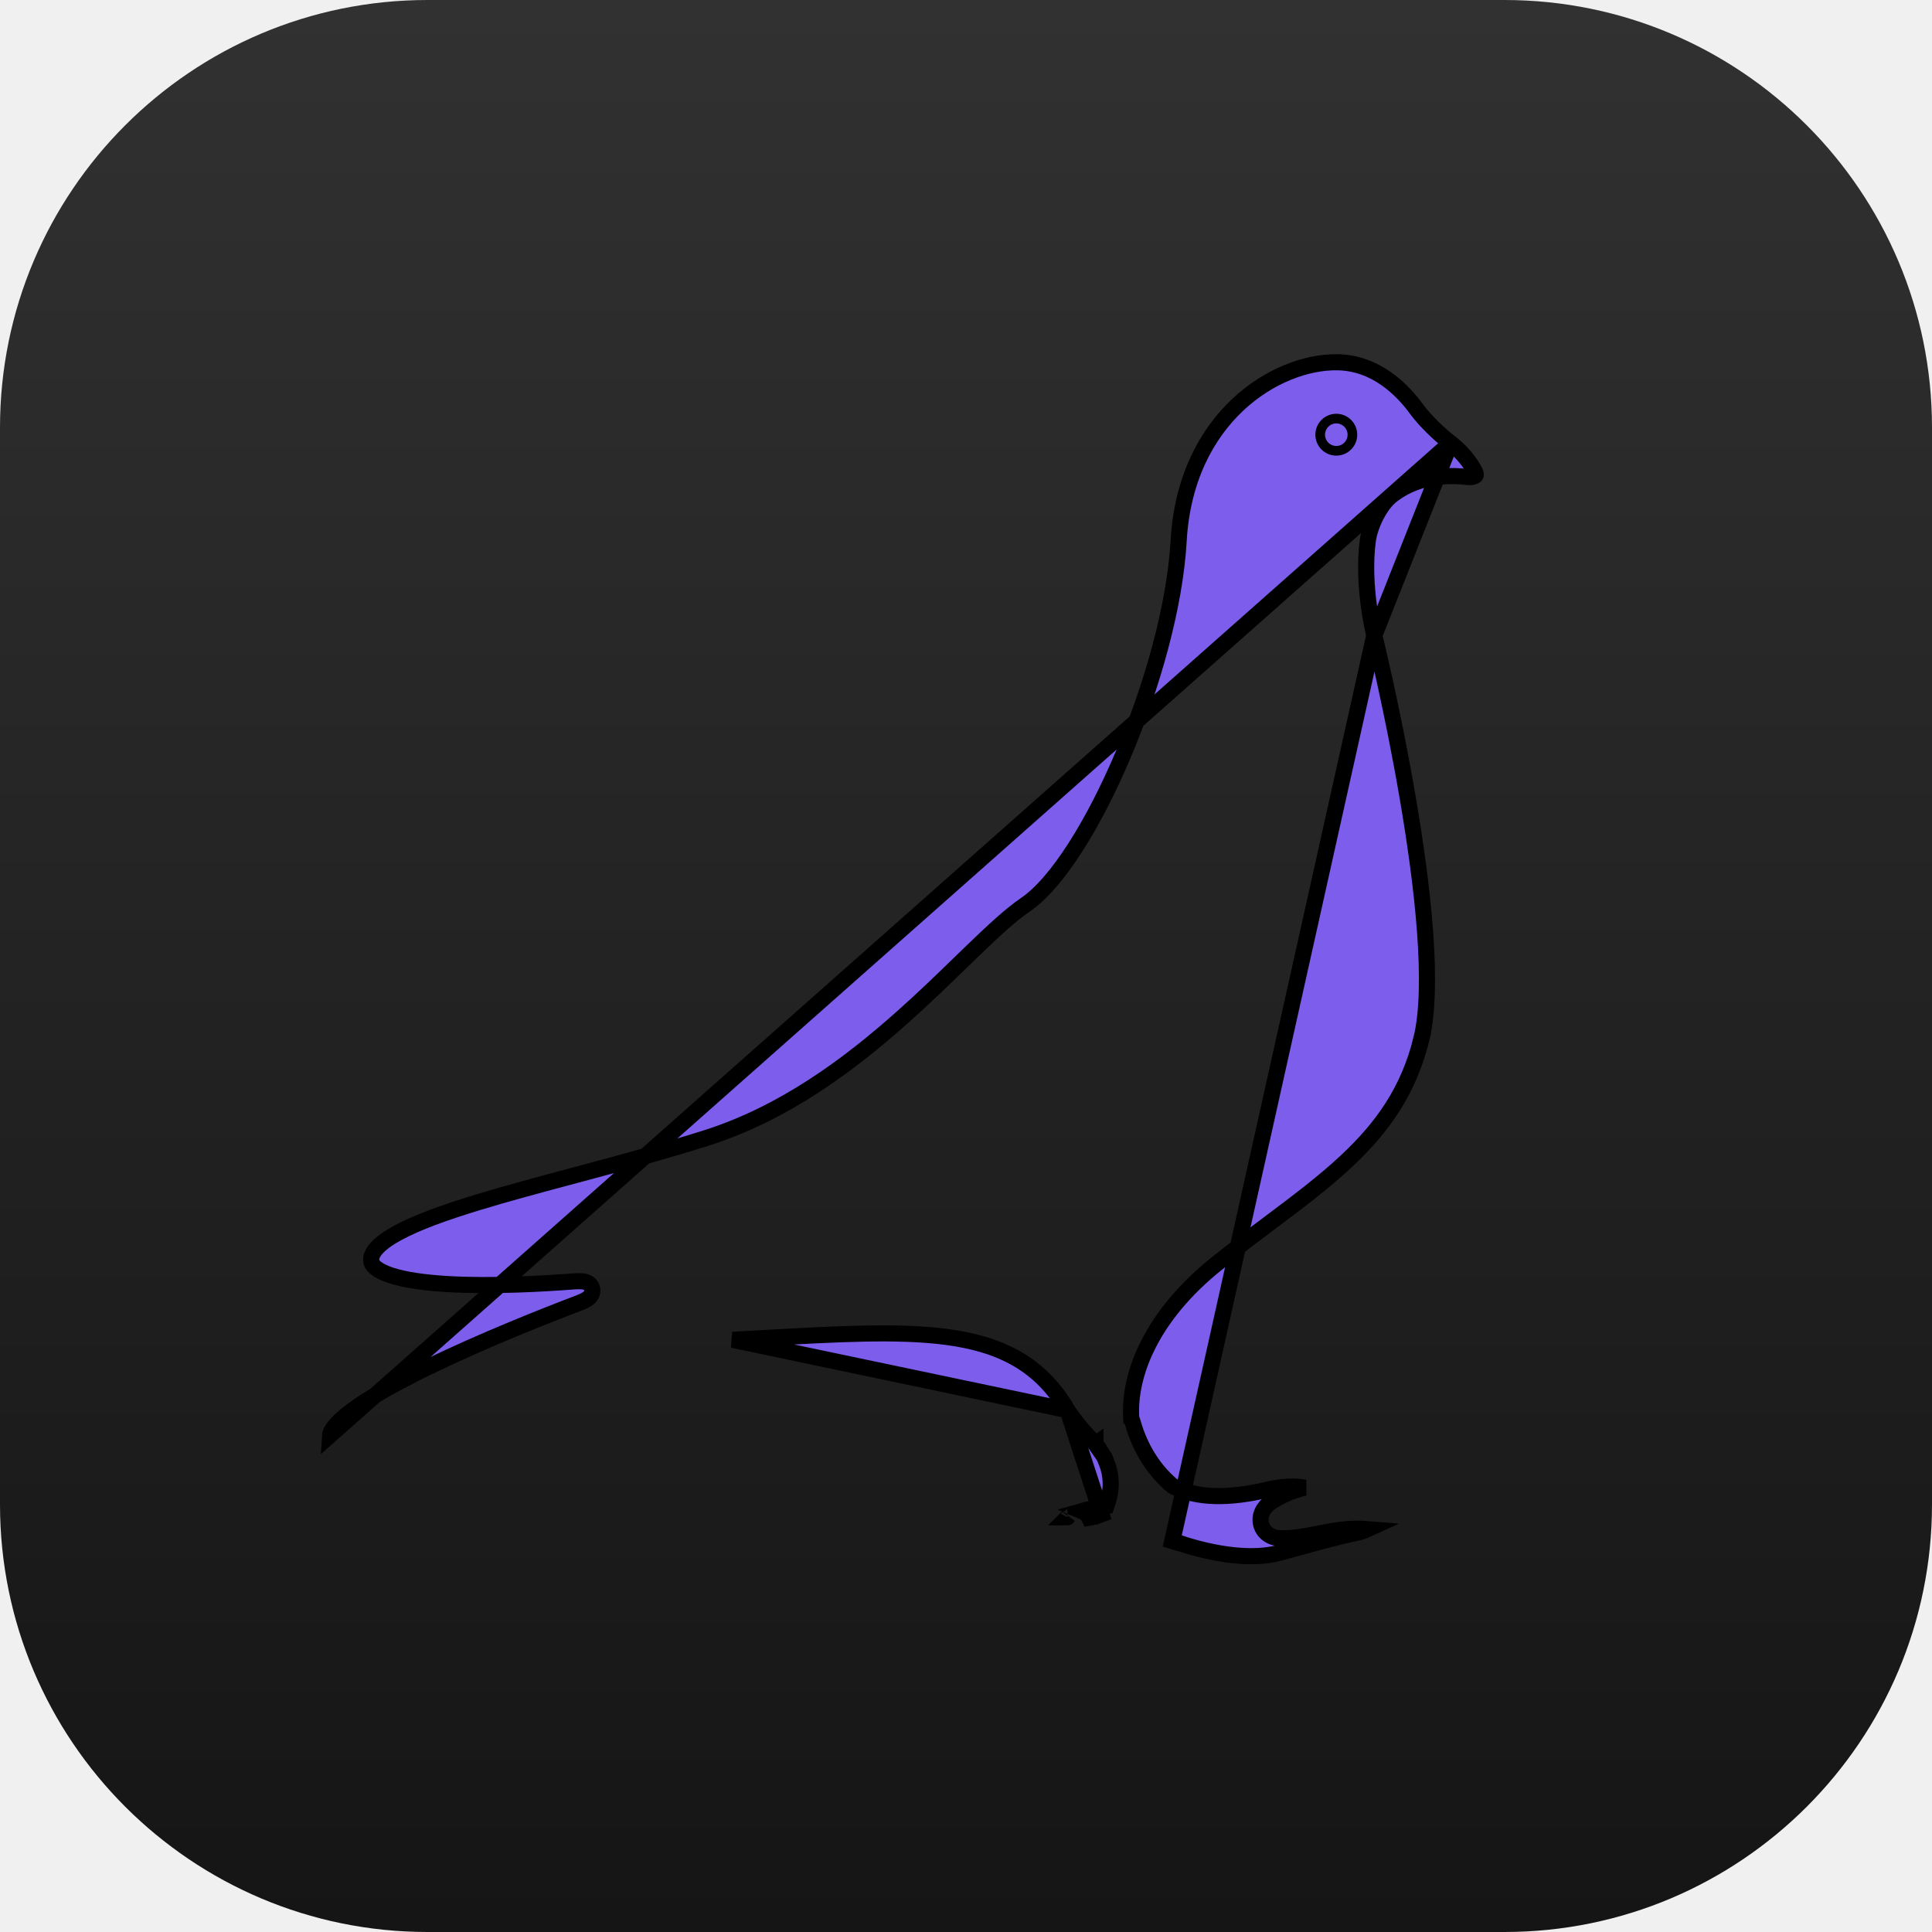
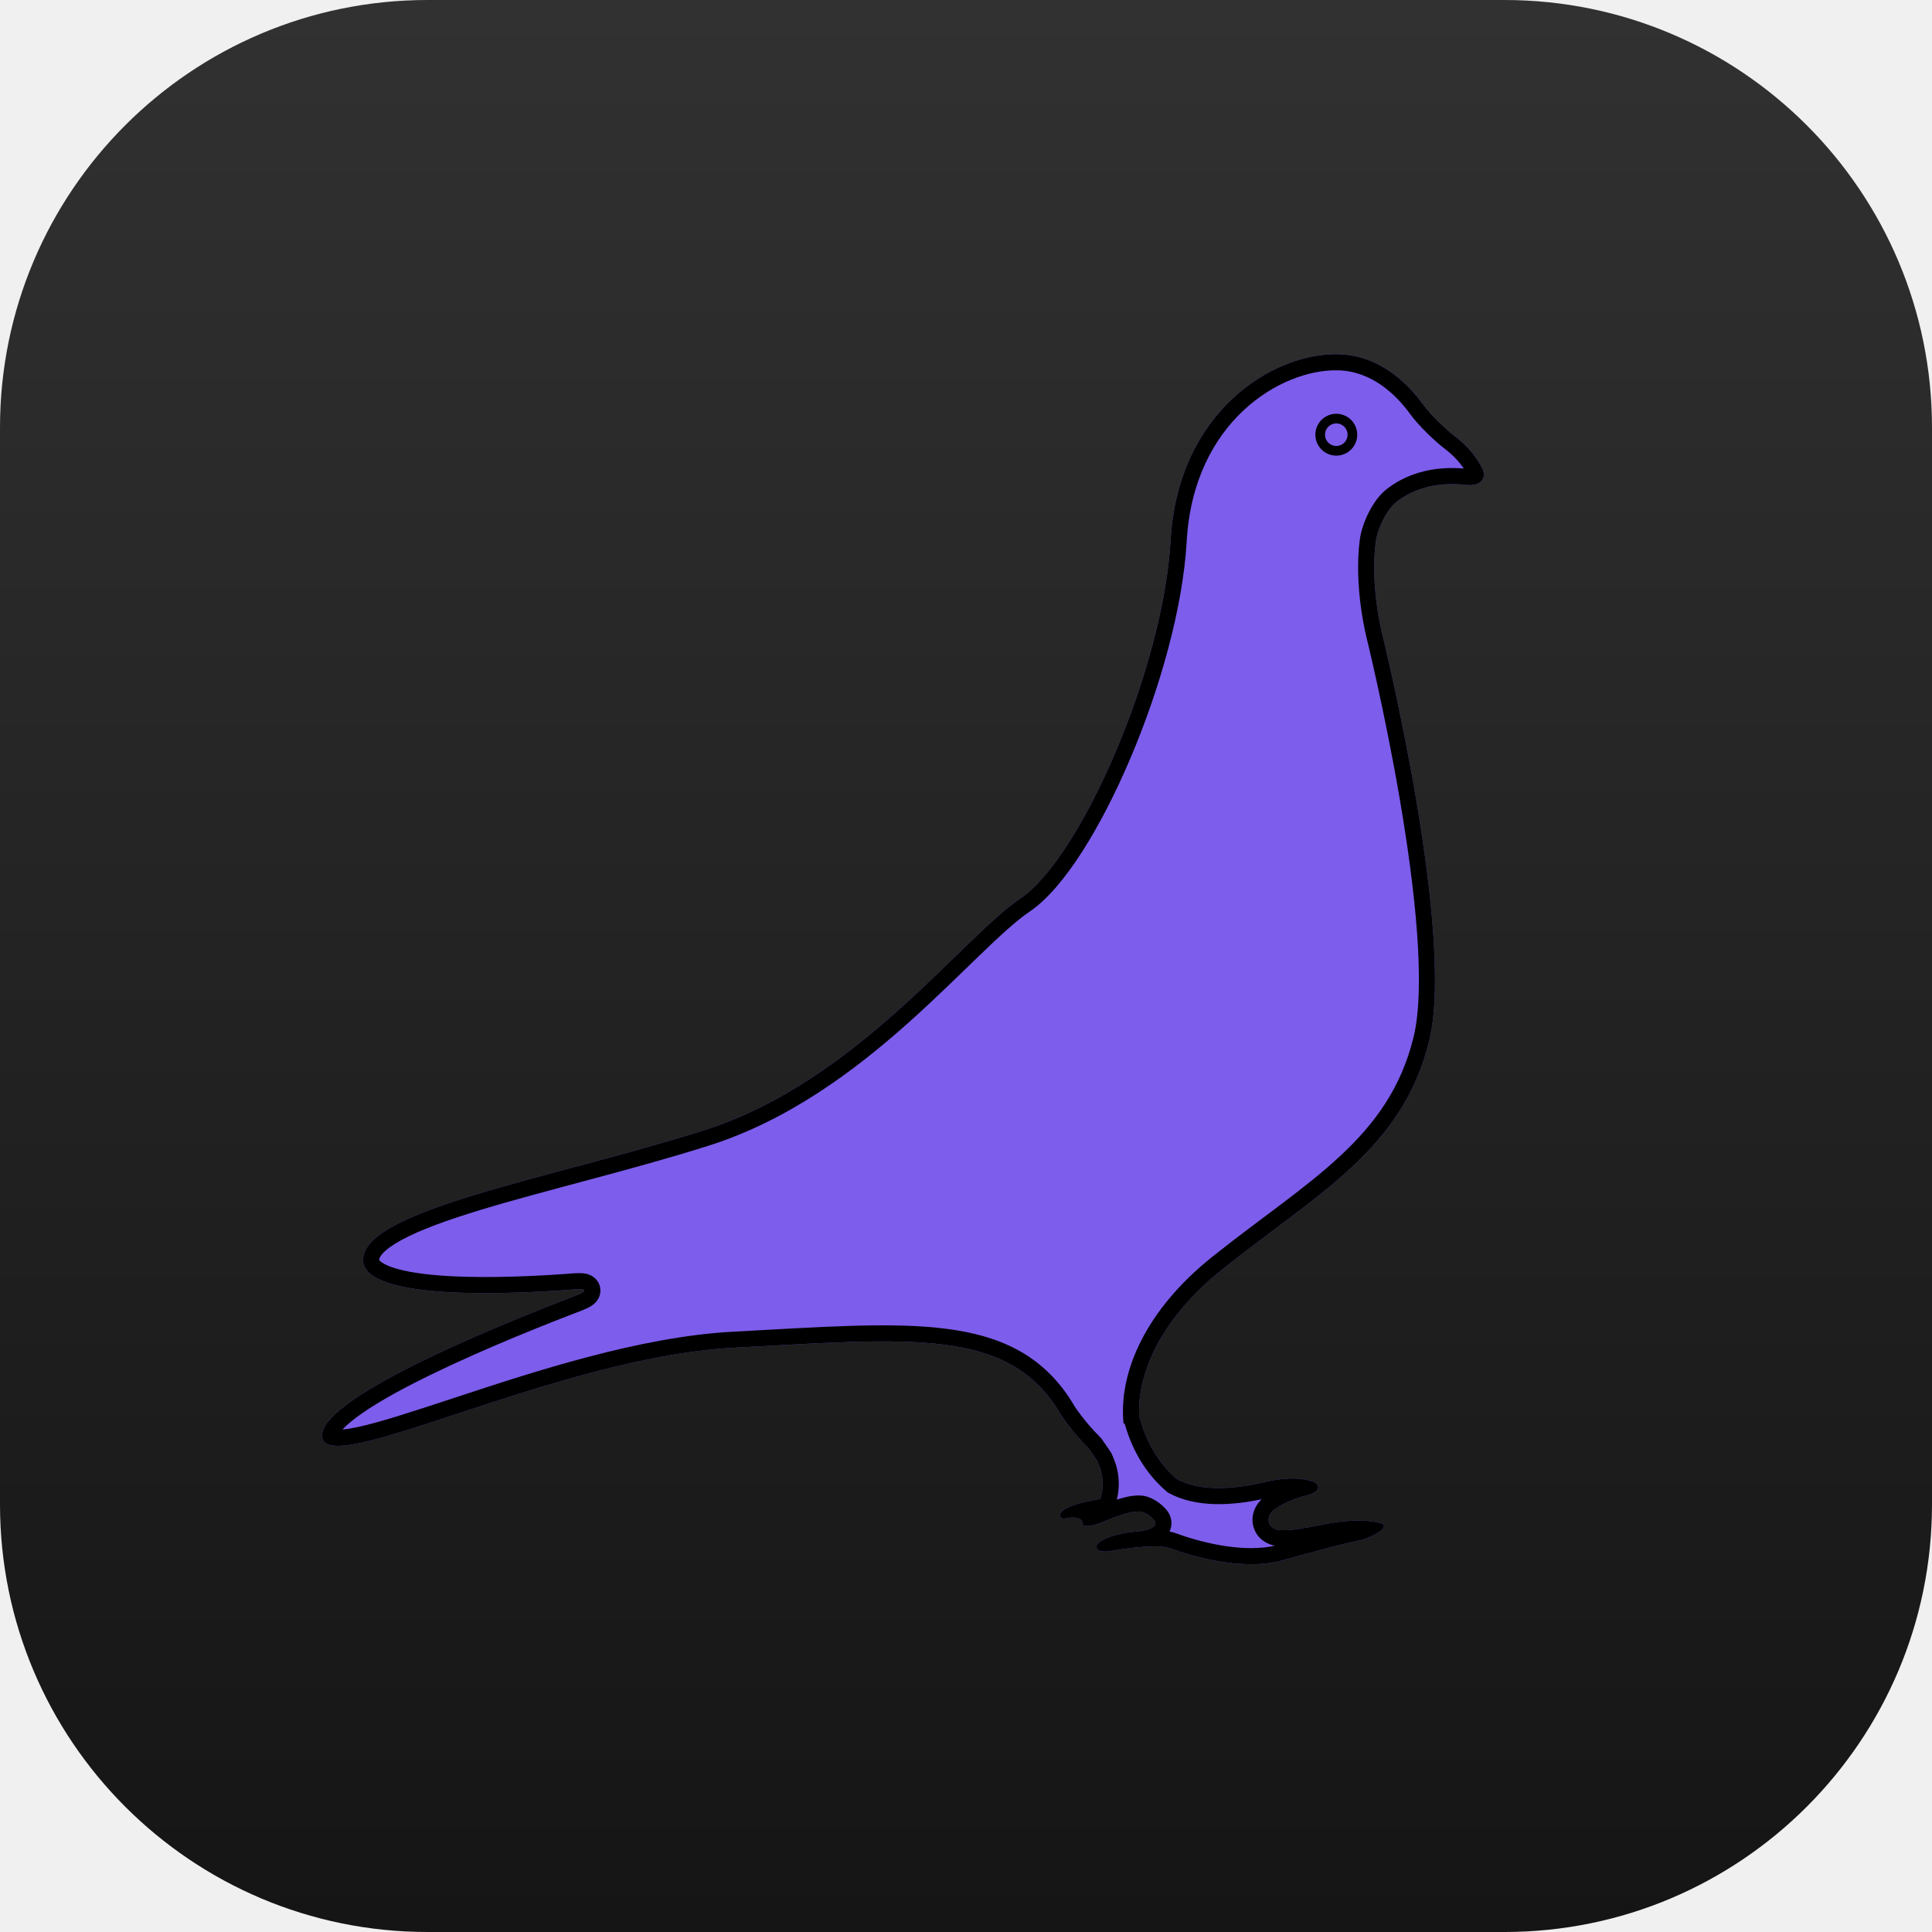
<svg xmlns="http://www.w3.org/2000/svg" width="60" height="60" viewBox="0 0 60 60" fill="none">
-   <g id="Pigeon ICON">
-     <rect width="60" height="60" rx="13.28" fill="url(#paint0_linear_128_106)" />
-     <g id="Group">
-       <path id="Vector" d="M45.047 13.76L45.047 13.759C44.712 13.503 44.245 13.054 43.989 12.702C43.539 12.085 42.718 11.267 41.531 11.25L41.531 11.25C39.64 11.222 36.822 12.948 36.604 16.796L36.604 16.796C36.489 18.824 35.784 21.312 34.876 23.45C34.422 24.52 33.913 25.509 33.397 26.314C32.885 27.113 32.352 27.753 31.84 28.101L31.84 28.101C31.391 28.406 30.853 28.906 30.209 29.527C30.092 29.64 29.971 29.757 29.847 29.877C29.299 30.41 28.688 31.003 28.017 31.599C26.375 33.063 24.354 34.573 21.939 35.34L21.939 35.34C20.751 35.717 19.488 36.061 18.268 36.388C18.136 36.423 18.004 36.459 17.873 36.494C16.793 36.783 15.757 37.06 14.841 37.339C13.811 37.653 12.95 37.963 12.354 38.287C12.056 38.449 11.839 38.606 11.701 38.758C11.566 38.906 11.522 39.032 11.527 39.142C11.53 39.214 11.564 39.289 11.661 39.37C11.764 39.456 11.924 39.538 12.146 39.61C12.589 39.754 13.208 39.838 13.903 39.878C15.287 39.959 16.896 39.866 17.811 39.795C17.917 39.787 18.011 39.785 18.086 39.792C18.121 39.796 18.168 39.803 18.214 39.822C18.25 39.836 18.359 39.887 18.389 40.02C18.419 40.153 18.343 40.246 18.317 40.274C18.283 40.311 18.244 40.337 18.213 40.356C18.149 40.395 18.063 40.434 17.963 40.472L17.963 40.472C16.955 40.855 15.01 41.623 13.312 42.448C12.462 42.861 11.683 43.284 11.115 43.676C10.831 43.873 10.608 44.056 10.458 44.22C10.302 44.39 10.254 44.507 10.25 44.573L45.047 13.76ZM45.047 13.76C45.426 14.05 45.658 14.368 45.798 14.633L45.799 14.634C45.83 14.693 45.833 14.729 45.832 14.744C45.832 14.756 45.828 14.762 45.822 14.768C45.804 14.787 45.73 14.831 45.573 14.813L45.573 14.813C44.453 14.683 43.694 15.022 43.233 15.375C43.029 15.53 42.858 15.778 42.732 16.024C42.605 16.273 42.511 16.55 42.479 16.786C42.384 17.5 42.435 18.238 42.508 18.79C42.545 19.068 42.587 19.302 42.621 19.467C42.638 19.549 42.652 19.615 42.663 19.66C42.668 19.683 42.672 19.7 42.675 19.712L42.678 19.727L42.679 19.73L42.679 19.73L42.679 19.731L42.679 19.732L42.68 19.732L42.68 19.732L42.68 19.732M45.047 13.76L42.68 19.732M33.152 43.793L33.153 43.794L33.162 43.809C33.171 43.822 33.184 43.842 33.202 43.869C33.238 43.921 33.292 43.998 33.363 44.092C33.506 44.281 33.718 44.539 33.992 44.813L34.007 44.829L34.02 44.846L33.815 44.99L34.02 44.846L34.02 44.847L34.02 44.847L34.02 44.847L34.022 44.85L34.03 44.861L34.057 44.9C34.08 44.932 34.11 44.976 34.141 45.021C34.199 45.103 34.274 45.213 34.294 45.249L34.303 45.263L34.309 45.279L34.366 45.419C34.522 45.804 34.536 46.233 34.407 46.629L34.359 46.773L34.209 46.797C33.998 46.832 33.789 46.873 33.596 46.928C33.684 46.965 33.779 47.032 33.828 47.137C33.911 47.124 34.033 47.088 34.181 47.025C34.182 47.025 34.182 47.025 34.182 47.025L34.279 47.256L33.152 43.793ZM33.152 43.793C32.313 42.359 31.079 41.739 29.376 41.517C27.887 41.322 26.005 41.427 23.675 41.558C23.375 41.575 23.067 41.592 22.751 41.609C22.751 41.609 22.751 41.609 22.751 41.609L33.152 43.793ZM42.68 19.732L42.681 19.737L42.686 19.756L42.704 19.834C42.721 19.902 42.745 20.003 42.775 20.133C42.836 20.392 42.922 20.766 43.023 21.226C43.224 22.145 43.484 23.406 43.717 24.771C43.951 26.138 44.159 27.605 44.257 28.938C44.355 30.278 44.34 31.458 44.143 32.262L44.386 32.322L44.143 32.262C43.745 33.892 42.914 35.034 41.808 36.067C41.101 36.728 40.297 37.331 39.422 37.987C38.908 38.373 38.369 38.777 37.811 39.222L37.811 39.222C35.761 40.857 35.06 42.668 35.129 44.003L35.133 44.087L35.161 44.12C35.168 44.14 35.176 44.166 35.185 44.2C35.396 44.937 35.795 45.617 36.387 46.124L36.408 46.142L36.432 46.155C37.171 46.549 38.194 46.54 39.339 46.268L39.34 46.268C39.872 46.142 40.253 46.148 40.519 46.201C40.083 46.302 39.734 46.476 39.471 46.649C39.232 46.805 39.105 47.063 39.161 47.319C39.219 47.584 39.453 47.757 39.748 47.77L39.748 47.77C40.126 47.787 40.515 47.71 40.895 47.636C40.922 47.63 40.948 47.625 40.975 47.62C41.39 47.539 41.813 47.462 42.278 47.476L42.278 47.476C42.354 47.478 42.421 47.481 42.481 47.486C42.37 47.537 42.249 47.58 42.149 47.6L42.149 47.6C41.609 47.709 40.924 47.898 40.232 48.088C40.069 48.133 39.905 48.178 39.742 48.222L39.742 48.222C39.173 48.377 38.501 48.346 37.883 48.24C37.269 48.136 36.731 47.963 36.442 47.854C36.442 47.854 36.442 47.854 36.441 47.854L36.354 48.088L42.68 19.732ZM33.152 47.122C33.152 47.122 33.153 47.121 33.154 47.12C33.153 47.122 33.152 47.122 33.152 47.122Z" fill="#7D5DEC" stroke="black" stroke-width="0.5" />
-     </g>
-     <circle id="Ellipse 21" cx="41.5" cy="13.5" r="0.5" stroke="black" stroke-width="0.3" />
-   </g>
+   <rect width="60" height="60" rx="13.28" fill="url(#paint0_linear_128_106)" />
+   <mask id="path-2-inside-1_128_106" fill="white">
+     <path d="M45.199 13.561C44.878 13.315 44.429 12.882 44.191 12.555C43.727 11.918 42.841 11.019 41.535 11C39.507 10.97 36.579 12.803 36.354 16.782C36.129 20.762 33.577 26.617 31.699 27.894C29.822 29.169 26.594 33.6 21.864 35.101C17.134 36.602 11.203 37.578 11.277 39.154C11.337 40.421 15.996 40.186 17.83 40.045C18.234 40.013 18.252 40.093 17.874 40.238C15.854 41.007 10.063 43.321 10.001 44.561C9.926 46.062 17.209 42.158 22.765 41.858C28.321 41.558 31.361 41.22 32.938 43.922C32.938 43.922 33.248 44.422 33.815 44.99C33.815 44.99 34.05 45.325 34.077 45.373L34.134 45.513C34.268 45.844 34.28 46.211 34.169 46.551C33.834 46.606 33.48 46.68 33.188 46.806C32.815 46.967 32.856 47.213 33.125 47.15C33.395 47.089 33.614 47.156 33.614 47.3C33.614 47.446 33.906 47.413 34.279 47.256C34.722 47.068 35.265 46.88 35.49 46.962C35.637 47.015 35.75 47.107 35.836 47.203C35.992 47.376 35.725 47.53 35.321 47.56C34.981 47.586 34.581 47.655 34.253 47.821C33.893 48.005 34.047 48.243 34.445 48.174C35.09 48.066 35.987 47.95 36.354 48.088C36.954 48.313 38.569 48.801 39.808 48.464C40.665 48.23 41.541 47.978 42.198 47.845C42.595 47.765 43.215 47.414 42.892 47.306C42.768 47.264 42.575 47.234 42.285 47.226C41.294 47.197 40.495 47.553 39.76 47.52C39.355 47.502 39.269 47.079 39.608 46.858C39.852 46.697 40.176 46.536 40.583 46.443C40.977 46.353 41.087 46.093 40.696 45.986C40.381 45.899 39.925 45.872 39.282 46.025C38.155 46.292 37.208 46.285 36.55 45.934C36 45.463 35.625 44.827 35.426 44.131C35.403 44.051 35.386 43.998 35.379 43.99C35.315 42.753 35.964 41.015 37.967 39.417C40.933 37.052 43.56 35.7 44.386 32.322C45.212 28.944 42.922 19.671 42.922 19.671C42.922 19.671 42.544 18.186 42.727 16.819C42.781 16.418 43.063 15.818 43.384 15.574C43.798 15.257 44.493 14.94 45.544 15.061C45.947 15.108 46.21 14.872 46.019 14.516C45.864 14.223 45.61 13.875 45.199 13.561Z" />
+   </mask>
+   <path d="M45.199 13.561C44.878 13.315 44.429 12.882 44.191 12.555C43.727 11.918 42.841 11.019 41.535 11C39.507 10.97 36.579 12.803 36.354 16.782C36.129 20.762 33.577 26.617 31.699 27.894C29.822 29.169 26.594 33.6 21.864 35.101C17.134 36.602 11.203 37.578 11.277 39.154C11.337 40.421 15.996 40.186 17.83 40.045C18.234 40.013 18.252 40.093 17.874 40.238C15.854 41.007 10.063 43.321 10.001 44.561C9.926 46.062 17.209 42.158 22.765 41.858C28.321 41.558 31.361 41.22 32.938 43.922C32.938 43.922 33.248 44.422 33.815 44.99C33.815 44.99 34.05 45.325 34.077 45.373L34.134 45.513C34.268 45.844 34.28 46.211 34.169 46.551C33.834 46.606 33.48 46.68 33.188 46.806C32.815 46.967 32.856 47.213 33.125 47.15C33.395 47.089 33.614 47.156 33.614 47.3C33.614 47.446 33.906 47.413 34.279 47.256C34.722 47.068 35.265 46.88 35.49 46.962C35.637 47.015 35.75 47.107 35.836 47.203C35.992 47.376 35.725 47.53 35.321 47.56C34.981 47.586 34.581 47.655 34.253 47.821C33.893 48.005 34.047 48.243 34.445 48.174C35.09 48.066 35.987 47.95 36.354 48.088C36.954 48.313 38.569 48.801 39.808 48.464C40.665 48.23 41.541 47.978 42.198 47.845C42.595 47.765 43.215 47.414 42.892 47.306C42.768 47.264 42.575 47.234 42.285 47.226C41.294 47.197 40.495 47.553 39.76 47.52C39.355 47.502 39.269 47.079 39.608 46.858C39.852 46.697 40.176 46.536 40.583 46.443C40.977 46.353 41.087 46.093 40.696 45.986C40.381 45.899 39.925 45.872 39.282 46.025C38.155 46.292 37.208 46.285 36.55 45.934C36 45.463 35.625 44.827 35.426 44.131C35.403 44.051 35.386 43.998 35.379 43.99C35.315 42.753 35.964 41.015 37.967 39.417C40.933 37.052 43.56 35.7 44.386 32.322C45.212 28.944 42.922 19.671 42.922 19.671C42.922 19.671 42.544 18.186 42.727 16.819C42.781 16.418 43.063 15.818 43.384 15.574C43.798 15.257 44.493 14.94 45.544 15.061C45.947 15.108 46.21 14.872 46.019 14.516C45.864 14.223 45.61 13.875 45.199 13.561Z" fill="#7D5DEC" />
+   <path d="M45.199 13.561L44.895 13.958L44.895 13.958L45.199 13.561ZM44.191 12.555L44.596 12.261L44.595 12.26L44.191 12.555ZM41.535 11L41.527 11.5L41.528 11.5L41.535 11ZM36.354 16.782L36.854 16.811L36.854 16.81L36.354 16.782ZM31.699 27.894L31.98 28.308L31.98 28.308L31.699 27.894ZM21.864 35.101L22.015 35.578L22.015 35.578L21.864 35.101ZM11.277 39.154L11.777 39.13L11.777 39.13L11.277 39.154ZM17.83 40.045L17.869 40.543L17.869 40.543L17.83 40.045ZM17.874 40.238L18.052 40.706L18.053 40.705L17.874 40.238ZM10.001 44.561L9.501 44.536L9.501 44.536L10.001 44.561ZM22.765 41.858L22.791 42.358L22.792 42.358L22.765 41.858ZM32.938 43.922L32.506 44.175L32.513 44.186L32.938 43.922ZM33.815 44.99L34.224 44.703L34.199 44.667L34.169 44.637L33.815 44.99ZM34.077 45.373L34.541 45.185L34.528 45.154L34.512 45.126L34.077 45.373ZM34.134 45.513L34.597 45.325L34.597 45.325L34.134 45.513ZM34.169 46.551L34.25 47.044L34.549 46.995L34.644 46.706L34.169 46.551ZM33.188 46.806L33.386 47.266L33.386 47.266L33.188 46.806ZM33.125 47.15L33.014 46.663L33.011 46.663L33.125 47.15ZM34.279 47.256L34.474 47.716L34.474 47.716L34.279 47.256ZM35.49 46.962L35.32 47.432L35.321 47.433L35.49 46.962ZM35.836 47.203L35.463 47.536L35.465 47.538L35.836 47.203ZM35.321 47.56L35.284 47.062L35.284 47.062L35.321 47.56ZM34.253 47.821L34.028 47.374L34.025 47.376L34.253 47.821ZM34.445 48.174L34.362 47.681L34.36 47.681L34.445 48.174ZM36.354 48.088L36.178 48.556L36.178 48.556L36.354 48.088ZM39.808 48.464L39.677 47.981L39.676 47.981L39.808 48.464ZM42.198 47.845L42.1 47.355L42.099 47.355L42.198 47.845ZM42.892 47.306L43.052 46.832L43.051 46.831L42.892 47.306ZM42.285 47.226L42.271 47.725L42.271 47.725L42.285 47.226ZM39.76 47.52L39.737 48.02L39.737 48.02L39.76 47.52ZM39.608 46.858L39.881 47.276L39.883 47.276L39.608 46.858ZM40.583 46.443L40.471 45.956L40.471 45.956L40.583 46.443ZM40.696 45.986L40.563 46.468L40.564 46.469L40.696 45.986ZM39.282 46.025L39.397 46.512L39.397 46.512L39.282 46.025ZM36.55 45.934L36.224 46.314L36.266 46.35L36.315 46.376L36.55 45.934ZM35.426 44.131L35.906 43.994L35.906 43.994L35.426 44.131ZM35.379 43.99L34.879 44.016L34.888 44.184L34.997 44.313L35.379 43.99ZM37.967 39.417L37.655 39.026L37.655 39.026L37.967 39.417ZM44.386 32.322L43.901 32.203L43.901 32.203L44.386 32.322ZM42.922 19.671L43.407 19.551L43.407 19.547L42.922 19.671ZM42.727 16.819L42.231 16.753L42.231 16.753L42.727 16.819ZM43.384 15.574L43.687 15.972L43.688 15.971L43.384 15.574ZM45.544 15.061L45.602 14.565L45.602 14.565L45.544 15.061ZM46.019 14.516L45.577 14.75L45.578 14.752L46.019 14.516ZM45.503 13.164C45.21 12.939 44.798 12.54 44.596 12.261L43.787 12.849C44.06 13.225 44.546 13.691 44.895 13.958L45.503 13.164ZM44.595 12.26C44.101 11.583 43.089 10.522 41.541 10.5L41.528 11.5C42.594 11.515 43.352 12.252 43.787 12.85L44.595 12.26ZM41.542 10.5C39.243 10.466 36.095 12.511 35.855 16.754L36.854 16.81C37.064 13.094 39.772 11.474 41.527 11.5L41.542 10.5ZM35.855 16.754C35.747 18.667 35.073 21.067 34.186 23.156C33.744 24.197 33.254 25.147 32.766 25.909C32.27 26.683 31.802 27.219 31.418 27.481L31.98 28.308C32.535 27.931 33.09 27.256 33.608 26.449C34.133 25.629 34.648 24.627 35.106 23.547C36.021 21.394 36.736 18.877 36.854 16.811L35.855 16.754ZM31.418 27.48C30.907 27.828 30.323 28.375 29.688 28.987C29.042 29.611 28.325 30.321 27.518 31.04C25.905 32.477 23.978 33.906 21.712 34.625L22.015 35.578C24.48 34.795 26.532 33.258 28.184 31.786C29.01 31.05 29.748 30.32 30.383 29.707C31.029 29.083 31.552 28.598 31.98 28.308L31.418 27.48ZM21.712 34.625C20.542 34.996 19.294 35.336 18.074 35.663C16.858 35.989 15.665 36.304 14.623 36.621C13.586 36.937 12.663 37.266 11.996 37.628C11.663 37.809 11.365 38.014 11.147 38.253C10.925 38.496 10.76 38.808 10.778 39.178L11.777 39.13C11.775 39.107 11.78 39.043 11.886 38.926C11.997 38.804 12.187 38.662 12.473 38.507C13.045 38.196 13.886 37.891 14.914 37.578C15.937 37.267 17.109 36.958 18.333 36.629C19.553 36.302 20.82 35.957 22.015 35.578L21.712 34.625ZM10.778 39.178C10.793 39.509 10.965 39.765 11.18 39.945C11.386 40.118 11.647 40.237 11.914 40.323C12.45 40.497 13.146 40.585 13.859 40.627C15.296 40.711 16.947 40.614 17.869 40.543L17.791 39.546C16.88 39.617 15.284 39.708 13.918 39.629C13.229 39.588 12.635 39.506 12.223 39.372C12.016 39.305 11.89 39.236 11.822 39.179C11.791 39.153 11.78 39.136 11.777 39.131C11.776 39.129 11.776 39.128 11.776 39.13C11.777 39.131 11.777 39.132 11.777 39.13L10.778 39.178ZM17.869 40.543C17.912 40.54 17.945 40.538 17.971 40.538C17.983 40.538 17.993 40.538 18 40.538C18.007 40.538 18.01 40.539 18.01 40.539C18.01 40.539 18.009 40.539 18.006 40.538C18.003 40.538 17.999 40.537 17.994 40.536C17.984 40.534 17.962 40.529 17.934 40.518C17.906 40.506 17.712 40.426 17.658 40.186C17.603 39.946 17.744 39.789 17.764 39.767C17.785 39.744 17.802 39.73 17.81 39.724C17.815 39.721 17.818 39.719 17.82 39.717C17.823 39.716 17.824 39.715 17.824 39.715C17.824 39.715 17.821 39.716 17.815 39.72C17.809 39.723 17.8 39.727 17.789 39.732C17.766 39.743 17.735 39.756 17.695 39.771L18.053 40.705C18.157 40.665 18.259 40.62 18.343 40.57C18.381 40.546 18.444 40.505 18.501 40.443C18.543 40.398 18.691 40.221 18.633 39.964C18.574 39.708 18.364 39.613 18.308 39.59C18.23 39.559 18.156 39.548 18.111 39.544C18.014 39.534 17.902 39.538 17.791 39.546L17.869 40.543ZM17.696 39.771C16.682 40.157 14.713 40.934 12.985 41.773C12.123 42.192 11.303 42.634 10.689 43.059C10.383 43.271 10.11 43.49 9.906 43.713C9.714 43.921 9.518 44.203 9.501 44.536L10.5 44.586C10.499 44.609 10.497 44.547 10.642 44.389C10.775 44.244 10.98 44.074 11.257 43.882C11.809 43.5 12.575 43.084 13.422 42.673C15.11 41.853 17.046 41.088 18.052 40.706L17.696 39.771ZM9.501 44.536C9.491 44.734 9.543 44.95 9.706 45.124C9.858 45.285 10.052 45.352 10.211 45.38C10.517 45.435 10.9 45.384 11.285 45.303C12.078 45.137 13.188 44.768 14.428 44.36C16.949 43.529 20.093 42.503 22.791 42.358L22.738 41.359C19.881 41.513 16.605 42.589 14.114 43.41C12.848 43.827 11.804 44.172 11.079 44.325C10.705 44.404 10.488 44.414 10.388 44.396C10.344 44.388 10.384 44.385 10.435 44.439C10.497 44.505 10.501 44.575 10.5 44.586L9.501 44.536ZM22.792 42.358C25.6 42.206 27.686 42.052 29.279 42.26C30.825 42.462 31.817 42.994 32.506 44.174L33.37 43.67C32.481 42.149 31.165 41.498 29.408 41.269C27.698 41.045 25.485 41.211 22.738 41.359L22.792 42.358ZM32.938 43.922C32.513 44.186 32.513 44.186 32.513 44.186C32.513 44.186 32.513 44.186 32.513 44.186C32.513 44.186 32.513 44.186 32.513 44.187C32.513 44.187 32.514 44.187 32.514 44.187C32.514 44.188 32.515 44.189 32.515 44.189C32.516 44.191 32.517 44.193 32.519 44.196C32.523 44.201 32.527 44.208 32.533 44.217C32.544 44.235 32.561 44.26 32.582 44.291C32.624 44.353 32.685 44.44 32.765 44.545C32.924 44.755 33.158 45.04 33.461 45.343L34.169 44.637C33.904 44.372 33.7 44.123 33.562 43.941C33.494 43.851 33.442 43.777 33.408 43.728C33.392 43.703 33.379 43.685 33.372 43.673C33.368 43.667 33.365 43.663 33.364 43.66C33.363 43.659 33.362 43.658 33.362 43.658C33.362 43.658 33.362 43.658 33.362 43.658C33.362 43.658 33.362 43.658 33.362 43.658C33.362 43.658 33.362 43.658 33.363 43.659C33.363 43.659 33.363 43.659 33.363 43.659C33.363 43.659 33.363 43.659 32.938 43.922ZM33.815 44.99C33.406 45.278 33.406 45.278 33.406 45.278C33.406 45.278 33.406 45.278 33.406 45.278C33.406 45.278 33.406 45.278 33.406 45.278C33.406 45.278 33.406 45.278 33.406 45.278C33.406 45.278 33.406 45.278 33.407 45.278C33.407 45.279 33.408 45.28 33.408 45.281C33.41 45.284 33.413 45.287 33.416 45.292C33.422 45.301 33.431 45.314 33.442 45.33C33.465 45.361 33.495 45.404 33.525 45.448C33.556 45.493 33.587 45.537 33.611 45.573C33.642 45.619 33.648 45.629 33.642 45.619L34.512 45.126C34.484 45.076 34.399 44.954 34.347 44.879C34.315 44.833 34.285 44.789 34.262 44.757C34.251 44.74 34.241 44.727 34.235 44.718C34.231 44.713 34.229 44.709 34.227 44.707C34.226 44.706 34.225 44.705 34.225 44.704C34.225 44.704 34.224 44.703 34.224 44.703C34.224 44.703 34.224 44.703 34.224 44.703C34.224 44.703 34.224 44.703 34.224 44.703C34.224 44.703 34.224 44.703 34.224 44.703C34.224 44.703 34.224 44.703 33.815 44.99ZM33.614 45.56L33.67 45.7L34.597 45.325L34.541 45.185L33.614 45.56ZM33.67 45.7C33.76 45.922 33.768 46.168 33.694 46.395L34.644 46.706C34.792 46.255 34.776 45.766 34.597 45.325L33.67 45.7ZM34.088 46.057C33.746 46.113 33.341 46.196 32.99 46.347L33.386 47.266C33.619 47.165 33.922 47.098 34.25 47.044L34.088 46.057ZM32.99 46.347C32.854 46.406 32.728 46.483 32.628 46.584C32.535 46.678 32.424 46.834 32.416 47.043C32.407 47.294 32.552 47.503 32.758 47.599C32.933 47.68 33.111 47.667 33.239 47.637L33.011 46.663C33.013 46.663 33.028 46.659 33.055 46.66C33.08 46.661 33.126 46.667 33.18 46.692C33.236 46.719 33.302 46.766 33.351 46.844C33.4 46.922 33.418 47.007 33.415 47.081C33.41 47.216 33.342 47.285 33.338 47.289C33.326 47.301 33.335 47.287 33.386 47.266L32.99 46.347ZM33.237 47.638C33.314 47.62 33.343 47.632 33.323 47.626C33.313 47.623 33.265 47.606 33.215 47.554C33.157 47.493 33.114 47.403 33.114 47.3H34.114C34.114 46.911 33.804 46.727 33.618 46.67C33.422 46.61 33.207 46.619 33.014 46.663L33.237 47.638ZM33.114 47.3C33.114 47.406 33.141 47.523 33.214 47.629C33.285 47.733 33.378 47.796 33.46 47.833C33.608 47.899 33.757 47.897 33.847 47.89C34.043 47.874 34.266 47.804 34.474 47.716L34.084 46.795C33.919 46.865 33.809 46.89 33.766 46.893C33.736 46.896 33.789 46.884 33.87 46.921C33.919 46.943 33.986 46.986 34.039 47.064C34.095 47.145 34.114 47.231 34.114 47.3H33.114ZM34.474 47.716C34.687 47.626 34.91 47.542 35.099 47.49C35.193 47.464 35.267 47.45 35.318 47.445C35.38 47.438 35.368 47.45 35.32 47.432L35.661 46.492C35.5 46.434 35.335 46.438 35.218 46.45C35.091 46.462 34.959 46.492 34.834 46.526C34.584 46.594 34.315 46.698 34.084 46.795L34.474 47.716ZM35.321 47.433C35.369 47.45 35.416 47.483 35.463 47.536L36.209 46.87C36.084 46.73 35.905 46.58 35.66 46.492L35.321 47.433ZM35.465 47.538C35.43 47.499 35.352 47.379 35.392 47.212C35.424 47.074 35.513 47.018 35.514 47.017C35.524 47.011 35.511 47.021 35.464 47.034C35.419 47.045 35.358 47.056 35.284 47.062L35.358 48.059C35.596 48.041 35.862 47.985 36.063 47.853C36.162 47.788 36.313 47.66 36.364 47.443C36.423 47.197 36.32 46.993 36.207 46.868L35.465 47.538ZM35.284 47.062C34.917 47.09 34.441 47.166 34.028 47.375L34.479 48.267C34.721 48.145 35.045 48.083 35.359 48.059L35.284 47.062ZM34.025 47.376C33.893 47.443 33.75 47.544 33.653 47.695C33.546 47.863 33.496 48.112 33.633 48.345C33.75 48.545 33.945 48.628 34.081 48.66C34.227 48.695 34.382 48.692 34.531 48.667L34.36 47.681C34.309 47.69 34.296 47.683 34.312 47.687C34.318 47.689 34.422 47.714 34.496 47.84C34.536 47.908 34.555 47.988 34.549 48.068C34.544 48.145 34.517 48.2 34.497 48.232C34.461 48.289 34.433 48.291 34.481 48.266L34.025 47.376ZM34.528 48.667C34.844 48.614 35.212 48.561 35.539 48.537C35.703 48.526 35.849 48.522 35.968 48.528C36.095 48.534 36.159 48.549 36.178 48.556L36.53 47.62C36.366 47.559 36.18 47.537 36.015 47.529C35.843 47.521 35.655 47.527 35.468 47.54C35.094 47.567 34.691 47.626 34.362 47.681L34.528 48.667ZM36.178 48.556C36.5 48.677 37.085 48.865 37.757 48.98C38.422 49.093 39.218 49.142 39.939 48.946L39.676 47.981C39.158 48.122 38.528 48.097 37.925 47.994C37.33 47.893 36.808 47.724 36.529 47.62L36.178 48.556ZM39.939 48.946C40.811 48.709 41.662 48.464 42.298 48.335L42.099 47.355C41.421 47.493 40.519 47.752 39.677 47.981L39.939 48.946ZM42.297 48.335C42.562 48.282 42.877 48.148 43.096 48C43.153 47.961 43.215 47.914 43.271 47.858C43.322 47.808 43.397 47.723 43.443 47.604C43.495 47.466 43.511 47.268 43.39 47.083C43.289 46.927 43.139 46.861 43.052 46.832L42.733 47.779C42.726 47.777 42.628 47.745 42.553 47.63C42.459 47.486 42.475 47.333 42.509 47.245C42.524 47.207 42.541 47.181 42.55 47.169C42.56 47.155 42.567 47.148 42.568 47.147C42.568 47.147 42.559 47.155 42.535 47.172C42.425 47.247 42.232 47.328 42.1 47.355L42.297 48.335ZM43.051 46.831C42.858 46.767 42.608 46.734 42.299 46.726L42.271 47.725C42.541 47.733 42.678 47.761 42.733 47.78L43.051 46.831ZM42.299 46.726C41.743 46.71 41.247 46.802 40.831 46.884C40.394 46.969 40.077 47.034 39.782 47.021L39.737 48.02C40.178 48.04 40.628 47.943 41.023 47.865C41.437 47.784 41.836 47.713 42.271 47.725L42.299 46.726ZM39.782 47.021C39.768 47.02 39.788 47.018 39.822 47.043C39.855 47.069 39.883 47.11 39.893 47.158C39.916 47.263 39.851 47.296 39.881 47.276L39.334 46.439C39.026 46.641 38.834 46.996 38.916 47.372C39.003 47.766 39.349 48.002 39.737 48.02L39.782 47.021ZM39.883 47.276C40.085 47.142 40.355 47.008 40.694 46.93L40.471 45.956C39.998 46.064 39.619 46.252 39.333 46.44L39.883 47.276ZM40.694 46.93C40.835 46.898 40.974 46.846 41.094 46.768C41.206 46.696 41.349 46.569 41.411 46.37C41.485 46.133 41.41 45.903 41.262 45.747C41.135 45.612 40.969 45.543 40.828 45.504L40.564 46.469C40.618 46.483 40.585 46.486 40.535 46.434C40.507 46.403 40.471 46.352 40.452 46.28C40.433 46.206 40.438 46.133 40.456 46.072C40.474 46.015 40.502 45.977 40.519 45.958C40.536 45.938 40.549 45.93 40.55 45.929C40.551 45.929 40.528 45.943 40.471 45.956L40.694 46.93ZM40.83 45.504C40.417 45.39 39.874 45.37 39.166 45.539L39.397 46.512C39.976 46.374 40.344 46.408 40.563 46.468L40.83 45.504ZM39.166 45.539C38.078 45.796 37.28 45.757 36.785 45.493L36.315 46.376C37.135 46.813 38.232 46.788 39.397 46.512L39.166 45.539ZM36.875 45.555C36.409 45.156 36.083 44.609 35.906 43.994L34.945 44.269C35.168 45.045 35.59 45.77 36.224 46.314L36.875 45.555ZM35.906 43.994C35.894 43.952 35.882 43.911 35.871 43.877C35.866 43.861 35.858 43.84 35.85 43.819C35.846 43.808 35.839 43.792 35.83 43.773C35.825 43.763 35.802 43.716 35.76 43.667L34.997 44.313C34.985 44.298 34.975 44.285 34.968 44.275C34.961 44.265 34.956 44.256 34.951 44.249C34.943 44.235 34.937 44.224 34.934 44.217C34.927 44.203 34.923 44.193 34.922 44.19C34.919 44.184 34.919 44.182 34.922 44.191C34.926 44.205 34.934 44.231 34.945 44.269L35.906 43.994ZM35.878 43.964C35.824 42.925 36.37 41.331 38.279 39.808L37.655 39.026C35.557 40.7 34.805 42.582 34.879 44.016L35.878 43.964ZM38.279 39.808C39.711 38.666 41.174 37.685 42.32 36.615C43.501 35.513 44.43 34.249 44.872 32.44L43.901 32.203C43.517 33.773 42.719 34.874 41.638 35.884C40.522 36.926 39.189 37.804 37.655 39.026L38.279 39.808ZM44.872 32.44C45.098 31.515 45.104 30.236 45.005 28.883C44.904 27.517 44.693 26.023 44.457 24.645C44.22 23.265 43.958 21.992 43.755 21.065C43.654 20.602 43.567 20.224 43.505 19.961C43.475 19.83 43.45 19.728 43.434 19.658C43.425 19.623 43.419 19.597 43.414 19.579C43.412 19.57 43.41 19.563 43.409 19.558C43.409 19.556 43.408 19.554 43.408 19.553C43.408 19.552 43.408 19.552 43.407 19.551C43.407 19.551 43.407 19.551 43.407 19.551C43.407 19.551 43.407 19.551 42.922 19.671C42.437 19.79 42.437 19.79 42.437 19.79C42.437 19.79 42.437 19.791 42.437 19.791C42.437 19.791 42.437 19.791 42.437 19.792C42.437 19.793 42.438 19.794 42.438 19.796C42.439 19.801 42.441 19.807 42.443 19.816C42.447 19.833 42.453 19.859 42.461 19.893C42.478 19.96 42.502 20.061 42.532 20.19C42.593 20.448 42.678 20.821 42.778 21.279C42.979 22.196 43.238 23.453 43.471 24.814C43.704 26.176 43.91 27.634 44.007 28.956C44.105 30.292 44.087 31.439 43.901 32.203L44.872 32.44ZM42.922 19.671C43.407 19.547 43.407 19.547 43.407 19.547C43.407 19.547 43.407 19.547 43.407 19.547C43.407 19.547 43.407 19.548 43.407 19.548C43.407 19.548 43.407 19.548 43.407 19.547C43.407 19.547 43.406 19.547 43.406 19.546C43.406 19.544 43.405 19.54 43.404 19.535C43.401 19.526 43.398 19.511 43.393 19.492C43.384 19.453 43.371 19.393 43.356 19.318C43.325 19.166 43.286 18.95 43.252 18.692C43.183 18.171 43.139 17.507 43.223 16.885L42.231 16.753C42.132 17.498 42.186 18.259 42.26 18.823C42.298 19.107 42.341 19.347 42.376 19.517C42.393 19.602 42.408 19.669 42.419 19.716C42.424 19.74 42.429 19.758 42.432 19.771C42.433 19.778 42.435 19.783 42.436 19.787C42.436 19.789 42.437 19.79 42.437 19.791C42.437 19.792 42.437 19.792 42.437 19.793C42.437 19.793 42.437 19.793 42.437 19.793C42.437 19.793 42.437 19.794 42.437 19.794C42.437 19.794 42.437 19.794 42.922 19.671ZM43.223 16.885C43.24 16.754 43.302 16.558 43.401 16.365C43.502 16.165 43.612 16.029 43.687 15.972L43.082 15.176C42.835 15.363 42.643 15.649 42.51 15.911C42.373 16.178 42.267 16.483 42.231 16.753L43.223 16.885ZM43.688 15.971C44.007 15.727 44.574 15.452 45.487 15.558L45.602 14.565C44.412 14.427 43.59 14.787 43.081 15.176L43.688 15.971ZM45.486 15.558C45.776 15.592 46.127 15.538 46.367 15.283C46.647 14.987 46.626 14.591 46.46 14.28L45.578 14.752C45.593 14.78 45.58 14.77 45.583 14.729C45.586 14.682 45.607 14.632 45.641 14.597C45.67 14.565 45.693 14.561 45.685 14.563C45.677 14.565 45.65 14.57 45.602 14.565L45.486 15.558ZM46.461 14.282C46.277 13.934 45.978 13.527 45.503 13.164L44.895 13.958C45.242 14.224 45.452 14.513 45.577 14.75L46.461 14.282Z" fill="black" mask="url(#path-2-inside-1_128_106)" />
+   <circle cx="41.5" cy="13.5" r="0.5" stroke="black" stroke-width="0.3" />
  <defs>
    <linearGradient id="paint0_linear_128_106" x1="30" y1="0" x2="30" y2="60" gradientUnits="userSpaceOnUse">
      <stop stop-color="#313131" />
      <stop offset="1" stop-color="#141514" />
    </linearGradient>
  </defs>
</svg>
